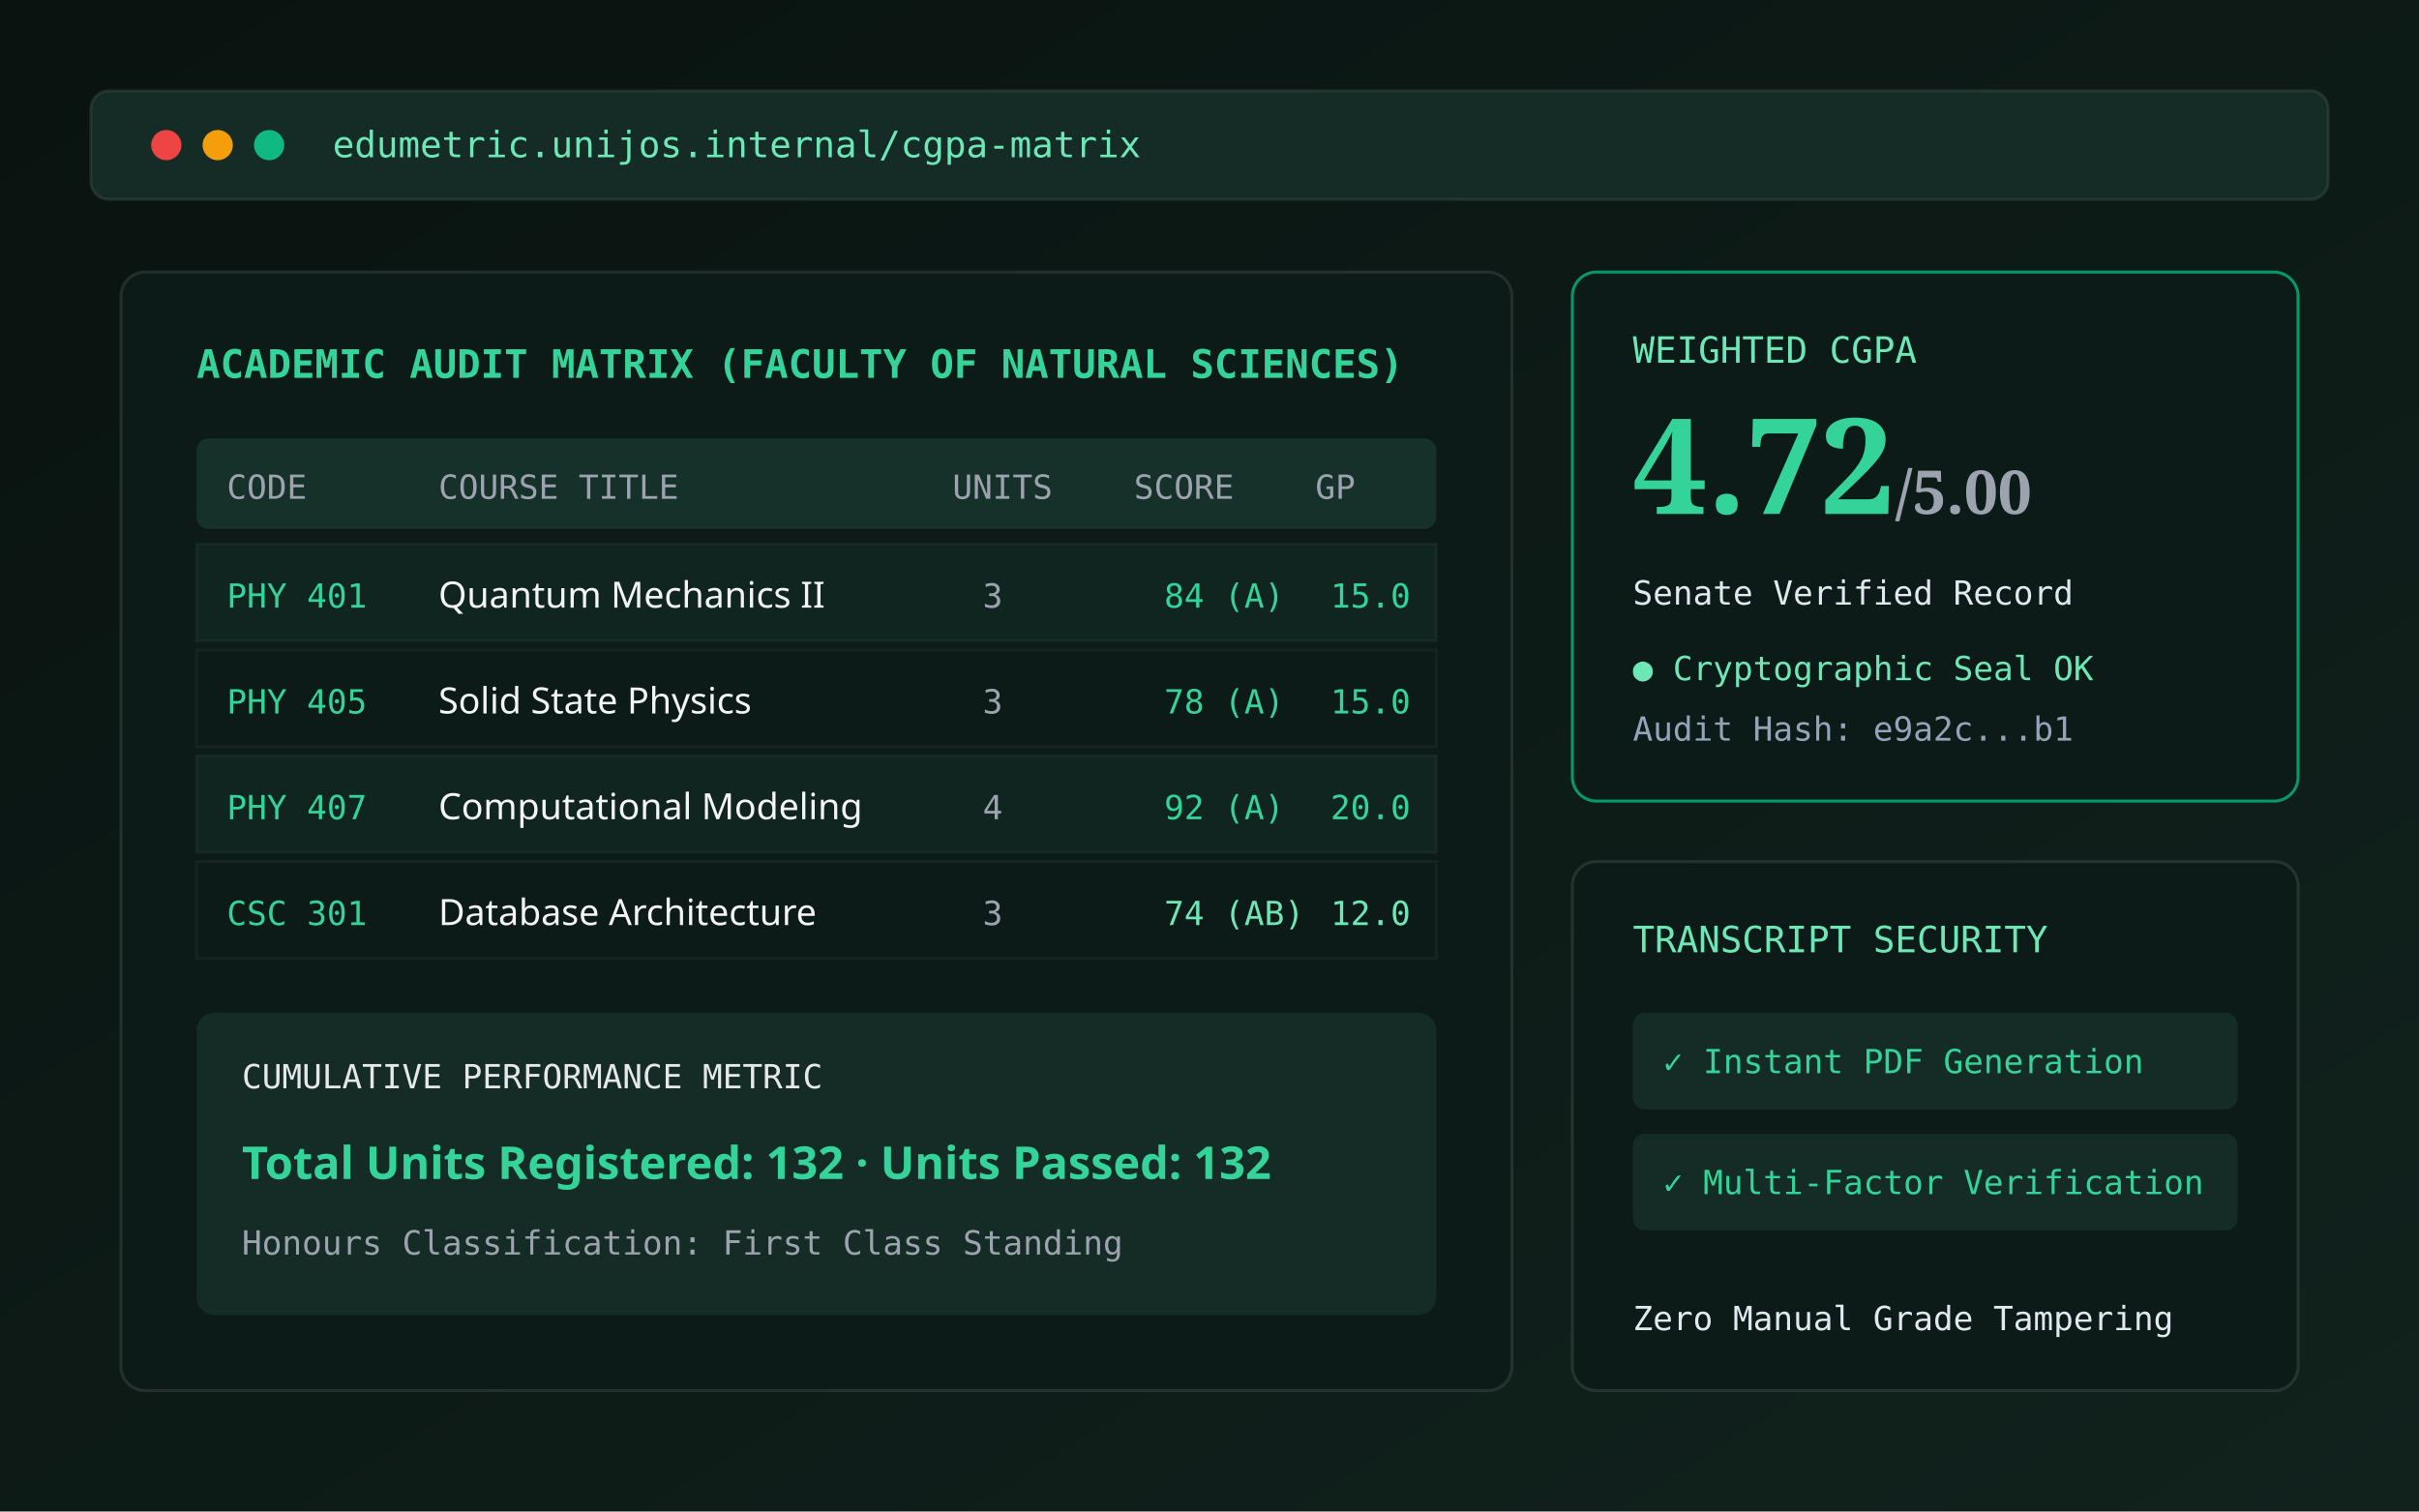
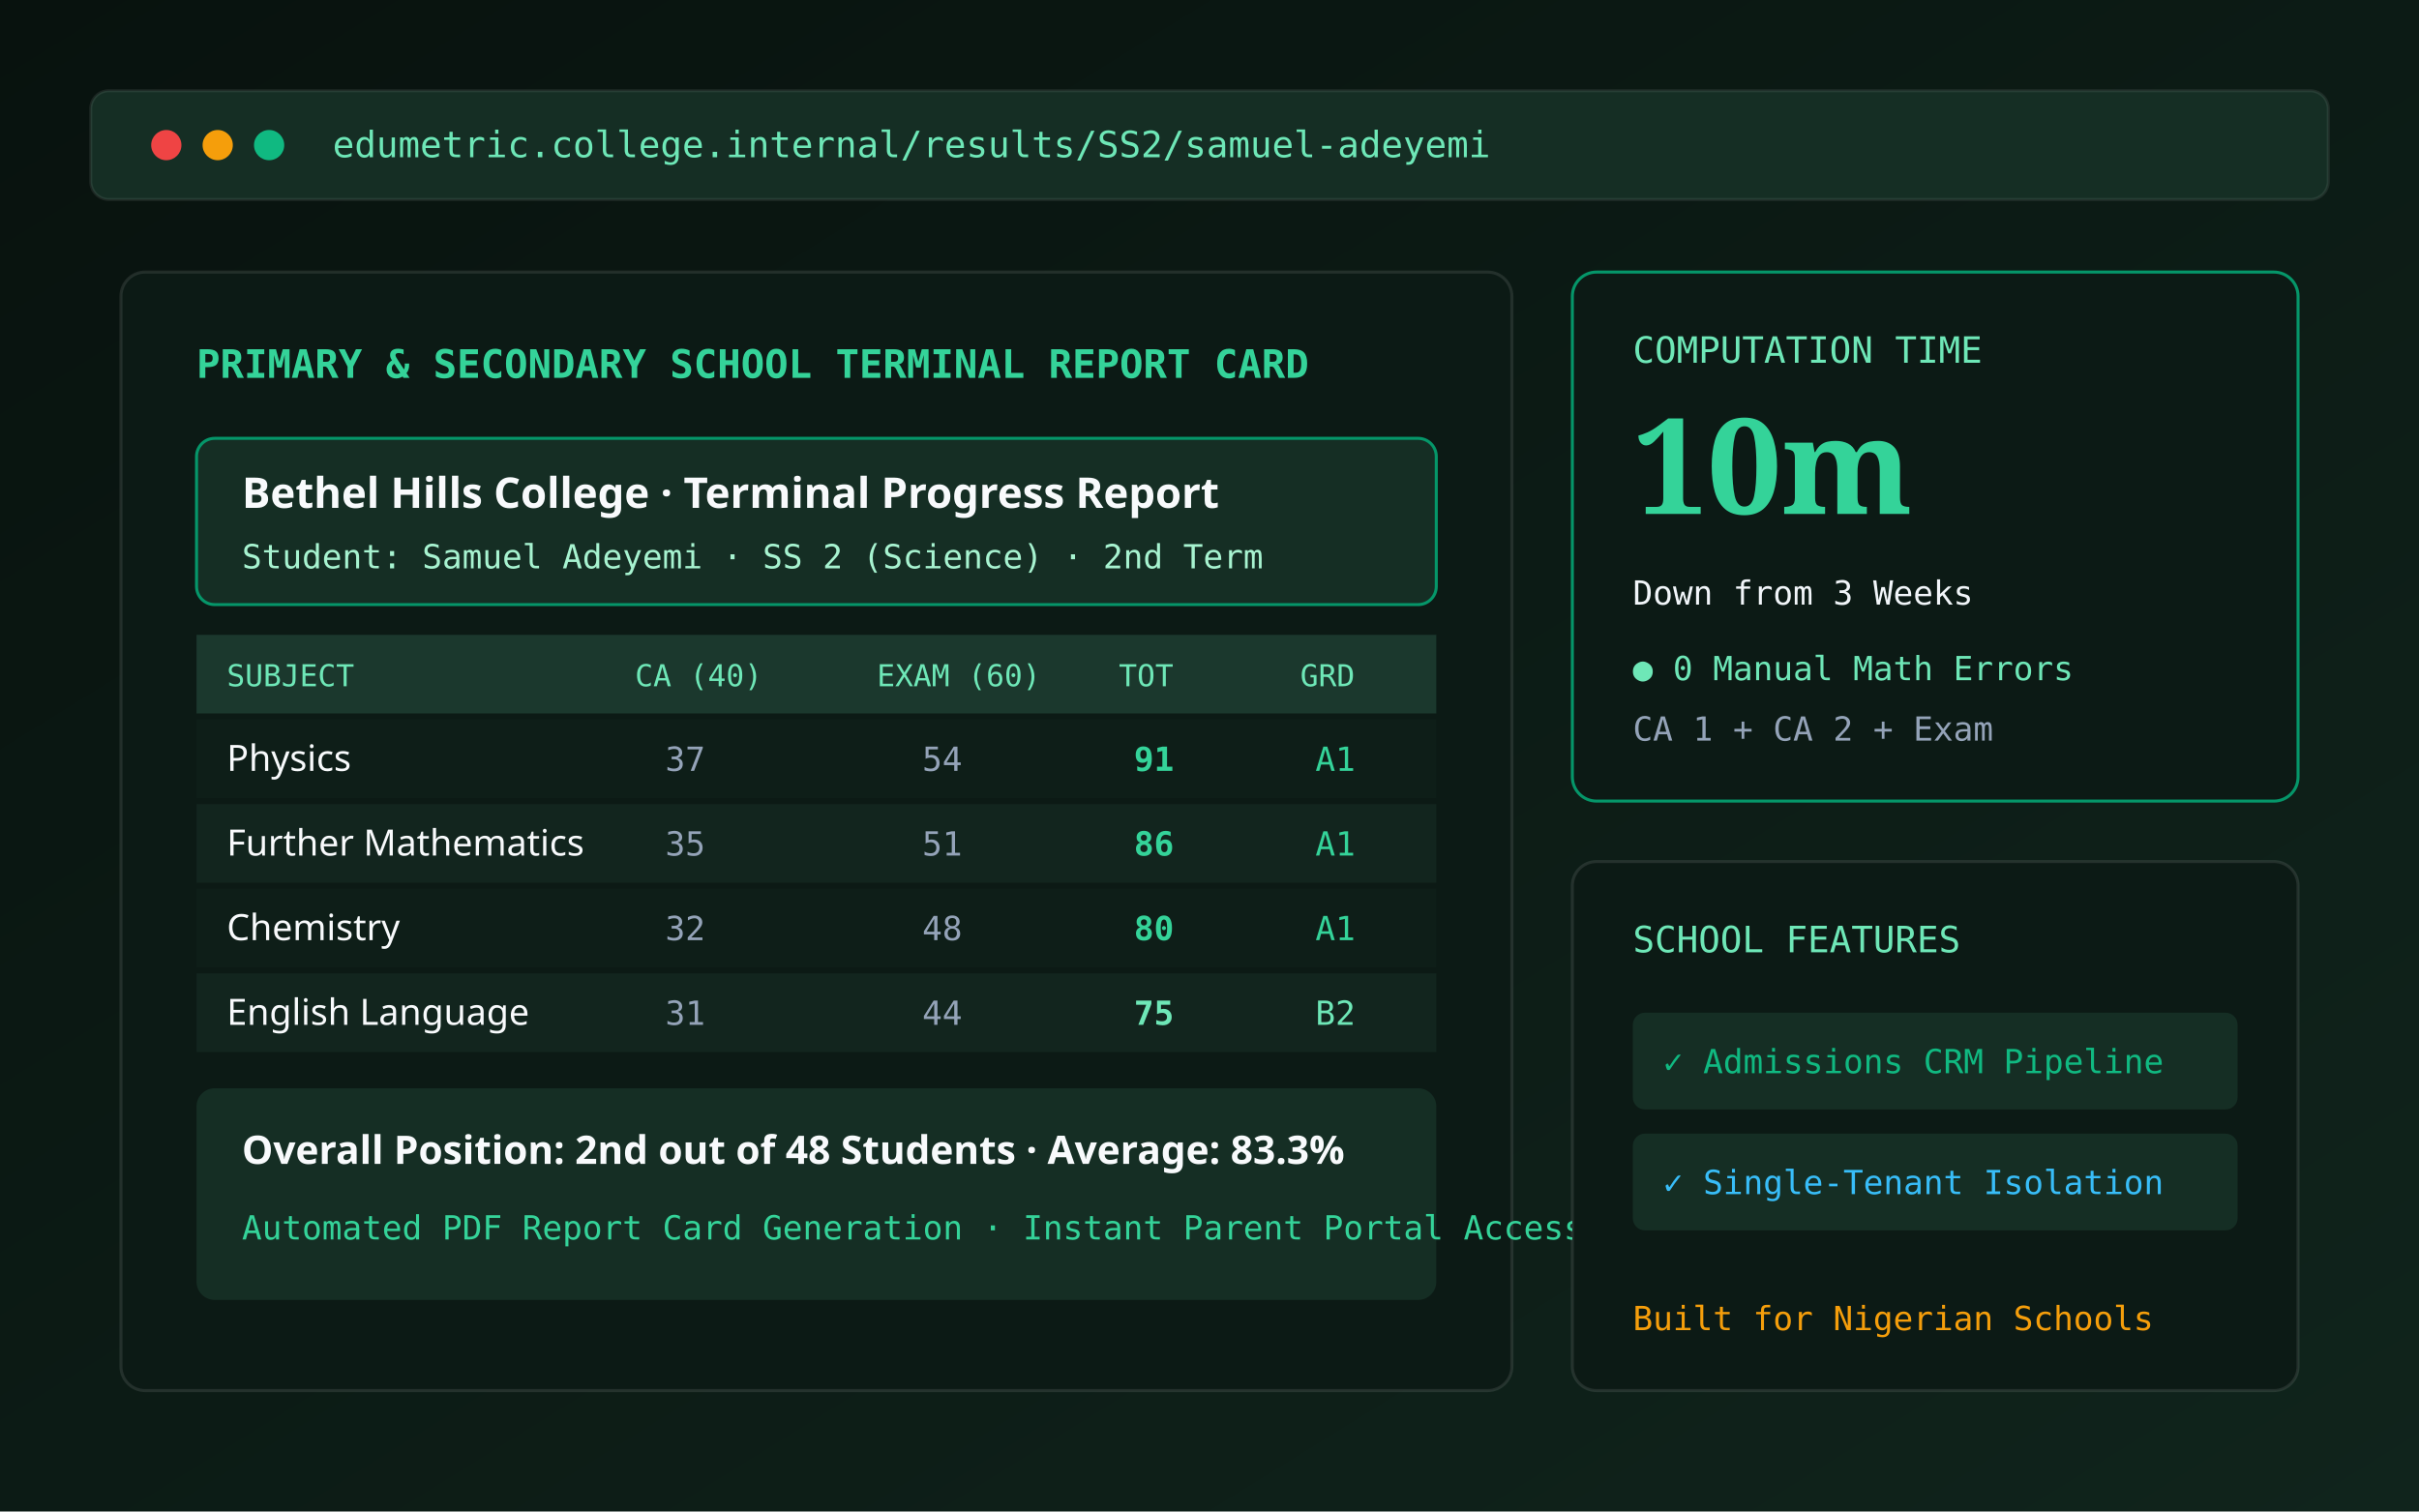
<svg xmlns="http://www.w3.org/2000/svg" viewBox="0 0 800 500" width="100%" height="100%">
  <defs>
    <linearGradient id="bgGrad" x1="0%" y1="0%" x2="100%" y2="100%">
-       <stop offset="0%" stop-color="#091310" />
-       <stop offset="100%" stop-color="#11221D" />
+       <stop offset="0%" stop-color="#08120E" />
+       <stop offset="100%" stop-color="#10241C" />
    </linearGradient>
    <linearGradient id="emeraldGrad" x1="0%" y1="0%" x2="100%" y2="100%">
      <stop offset="0%" stop-color="#059669" />
      <stop offset="100%" stop-color="#34D399" />
    </linearGradient>
  </defs>
  <rect width="800" height="500" fill="url(#bgGrad)" />
-   <rect x="30" y="30" width="740" height="36" rx="6" fill="#142C25" stroke="rgba(255,255,255,0.08)" />
+   <rect x="30" y="30" width="740" height="36" rx="6" fill="#152E24" stroke="rgba(255,255,255,0.08)" />
  <circle cx="55" cy="48" r="5" fill="#EF4444" />
  <circle cx="72" cy="48" r="5" fill="#F59E0B" />
  <circle cx="89" cy="48" r="5" fill="#10B981" />
-   <text x="110" y="52" fill="#6EE7B7" font-family="'JetBrains Mono', monospace" font-size="12">edumetric.unijos.internal/cgpa-matrix</text>
-   <rect x="40" y="90" width="460" height="370" rx="8" fill="#0C1B17" stroke="rgba(255,255,255,0.1)" />
-   <text x="65" y="125" fill="#34D399" font-family="'JetBrains Mono', monospace" font-size="13" font-weight="bold">ACADEMIC AUDIT MATRIX (FACULTY OF NATURAL SCIENCES)</text>
-   <rect x="65" y="145" width="410" height="30" rx="4" fill="#16312A" />
-   <text x="75" y="165" fill="#9CA3AF" font-family="'JetBrains Mono', monospace" font-size="11">CODE</text>
-   <text x="145" y="165" fill="#9CA3AF" font-family="'JetBrains Mono', monospace" font-size="11">COURSE TITLE</text>
-   <text x="315" y="165" fill="#9CA3AF" font-family="'JetBrains Mono', monospace" font-size="11">UNITS</text>
-   <text x="375" y="165" fill="#9CA3AF" font-family="'JetBrains Mono', monospace" font-size="11">SCORE</text>
-   <text x="435" y="165" fill="#9CA3AF" font-family="'JetBrains Mono', monospace" font-size="11">GP</text>
-   <rect x="65" y="180" width="410" height="32" fill="#102520" stroke="rgba(255,255,255,0.04)" />
-   <text x="75" y="201" fill="#34D399" font-family="'JetBrains Mono', monospace" font-size="11">PHY 401</text>
-   <text x="145" y="201" fill="#F3F4F6" font-family="'DM Sans', sans-serif" font-size="12">Quantum Mechanics II</text>
-   <text x="325" y="201" fill="#9CA3AF" font-family="'JetBrains Mono', monospace" font-size="11">3</text>
-   <text x="385" y="201" fill="#34D399" font-family="'JetBrains Mono', monospace" font-size="11">84 (A)</text>
-   <text x="440" y="201" fill="#34D399" font-family="'JetBrains Mono', monospace" font-size="11">15.0</text>
-   <rect x="65" y="215" width="410" height="32" fill="#0C1B17" stroke="rgba(255,255,255,0.04)" />
-   <text x="75" y="236" fill="#34D399" font-family="'JetBrains Mono', monospace" font-size="11">PHY 405</text>
-   <text x="145" y="236" fill="#F3F4F6" font-family="'DM Sans', sans-serif" font-size="12">Solid State Physics</text>
-   <text x="325" y="236" fill="#9CA3AF" font-family="'JetBrains Mono', monospace" font-size="11">3</text>
-   <text x="385" y="236" fill="#34D399" font-family="'JetBrains Mono', monospace" font-size="11">78 (A)</text>
-   <text x="440" y="236" fill="#34D399" font-family="'JetBrains Mono', monospace" font-size="11">15.0</text>
-   <rect x="65" y="250" width="410" height="32" fill="#102520" stroke="rgba(255,255,255,0.04)" />
-   <text x="75" y="271" fill="#34D399" font-family="'JetBrains Mono', monospace" font-size="11">PHY 407</text>
-   <text x="145" y="271" fill="#F3F4F6" font-family="'DM Sans', sans-serif" font-size="12">Computational Modeling</text>
-   <text x="325" y="271" fill="#9CA3AF" font-family="'JetBrains Mono', monospace" font-size="11">4</text>
-   <text x="385" y="271" fill="#34D399" font-family="'JetBrains Mono', monospace" font-size="11">92 (A)</text>
-   <text x="440" y="271" fill="#34D399" font-family="'JetBrains Mono', monospace" font-size="11">20.0</text>
-   <rect x="65" y="285" width="410" height="32" fill="#0C1B17" stroke="rgba(255,255,255,0.04)" />
-   <text x="75" y="306" fill="#34D399" font-family="'JetBrains Mono', monospace" font-size="11">CSC 301</text>
-   <text x="145" y="306" fill="#F3F4F6" font-family="'DM Sans', sans-serif" font-size="12">Database Architecture</text>
-   <text x="325" y="306" fill="#9CA3AF" font-family="'JetBrains Mono', monospace" font-size="11">3</text>
-   <text x="385" y="306" fill="#6EE7B7" font-family="'JetBrains Mono', monospace" font-size="11">74 (AB)</text>
-   <text x="440" y="306" fill="#6EE7B7" font-family="'JetBrains Mono', monospace" font-size="11">12.0</text>
-   <rect x="65" y="335" width="410" height="100" rx="6" fill="#142C25" />
-   <text x="80" y="360" fill="#E5E7EB" font-family="'JetBrains Mono', monospace" font-size="11">CUMULATIVE PERFORMANCE METRIC</text>
-   <text x="80" y="390" fill="#34D399" font-family="'DM Sans', sans-serif" font-size="15" font-weight="bold">Total Units Registered: 132 · Units Passed: 132</text>
-   <text x="80" y="415" fill="#9CA3AF" font-family="'JetBrains Mono', monospace" font-size="11">Honours Classification: First Class Standing</text>
-   <rect x="520" y="90" width="240" height="175" rx="8" fill="#0C1B17" stroke="#059669" />
-   <text x="540" y="120" fill="#6EE7B7" font-family="'JetBrains Mono', monospace" font-size="12">WEIGHTED CGPA</text>
-   <text x="540" y="170" fill="#34D399" font-family="'Playfair Display', serif" font-size="44" font-weight="bold">4.72<tspan font-size="20" fill="#9CA3AF">/5.00</tspan>
-   </text>
-   <text x="540" y="200" fill="#E2E8F0" font-family="'JetBrains Mono', monospace" font-size="11">Senate Verified Record</text>
-   <text x="540" y="225" fill="#6EE7B7" font-family="'JetBrains Mono', monospace" font-size="11">● Cryptographic Seal OK</text>
-   <text x="540" y="245" fill="#94A3B8" font-family="'JetBrains Mono', monospace" font-size="11">Audit Hash: e9a2c...b1</text>
-   <rect x="520" y="285" width="240" height="175" rx="8" fill="#0C1B17" stroke="rgba(255,255,255,0.1)" />
-   <text x="540" y="315" fill="#6EE7B7" font-family="'JetBrains Mono', monospace" font-size="12">TRANSCRIPT SECURITY</text>
-   <rect x="540" y="335" width="200" height="32" rx="4" fill="#142C25" />
-   <text x="550" y="355" fill="#34D399" font-family="'JetBrains Mono', monospace" font-size="11">✓ Instant PDF Generation</text>
-   <rect x="540" y="375" width="200" height="32" rx="4" fill="#142C25" />
-   <text x="550" y="395" fill="#34D399" font-family="'JetBrains Mono', monospace" font-size="11">✓ Multi-Factor Verification</text>
-   <text x="540" y="440" fill="#E2E8F0" font-family="'JetBrains Mono', monospace" font-size="11">Zero Manual Grade Tampering</text>
+   <text x="110" y="52" fill="#6EE7B7" font-family="'JetBrains Mono', monospace" font-size="12">edumetric.college.internal/results/SS2/samuel-adeyemi</text>
+   <rect x="40" y="90" width="460" height="370" rx="8" fill="#0C1A15" stroke="rgba(255,255,255,0.1)" />
+   <text x="65" y="125" fill="#34D399" font-family="'JetBrains Mono', monospace" font-size="13" font-weight="bold">PRIMARY &amp; SECONDARY SCHOOL TERMINAL REPORT CARD</text>
+   <rect x="65" y="145" width="410" height="55" rx="6" fill="#152E24" stroke="#059669" />
+   <text x="80" y="168" fill="#F8FAFC" font-family="'DM Sans', sans-serif" font-size="14" font-weight="bold">Bethel Hills College · Terminal Progress Report</text>
+   <text x="80" y="188" fill="#A7F3D0" font-family="'JetBrains Mono', monospace" font-size="11">Student: Samuel Adeyemi · SS 2 (Science) · 2nd Term</text>
+   <rect x="65" y="210" width="410" height="26" fill="#1B382D" />
+   <text x="75" y="227" fill="#6EE7B7" font-family="'JetBrains Mono', monospace" font-size="10">SUBJECT</text>
+   <text x="210" y="227" fill="#6EE7B7" font-family="'JetBrains Mono', monospace" font-size="10">CA (40)</text>
+   <text x="290" y="227" fill="#6EE7B7" font-family="'JetBrains Mono', monospace" font-size="10">EXAM (60)</text>
+   <text x="370" y="227" fill="#6EE7B7" font-family="'JetBrains Mono', monospace" font-size="10">TOT</text>
+   <text x="430" y="227" fill="#6EE7B7" font-family="'JetBrains Mono', monospace" font-size="10">GRD</text>
+   <rect x="65" y="238" width="410" height="26" fill="#0E1E18" />
+   <text x="75" y="255" fill="#F8FAFC" font-family="'DM Sans', sans-serif" font-size="12">Physics</text>
+   <text x="220" y="255" fill="#94A3B8" font-family="'JetBrains Mono', monospace" font-size="11">37</text>
+   <text x="305" y="255" fill="#94A3B8" font-family="'JetBrains Mono', monospace" font-size="11">54</text>
+   <text x="375" y="255" fill="#34D399" font-family="'JetBrains Mono', monospace" font-size="11" font-weight="bold">91</text>
+   <text x="435" y="255" fill="#34D399" font-family="'JetBrains Mono', monospace" font-size="11">A1</text>
+   <rect x="65" y="266" width="410" height="26" fill="#12251E" />
+   <text x="75" y="283" fill="#F8FAFC" font-family="'DM Sans', sans-serif" font-size="12">Further Mathematics</text>
+   <text x="220" y="283" fill="#94A3B8" font-family="'JetBrains Mono', monospace" font-size="11">35</text>
+   <text x="305" y="283" fill="#94A3B8" font-family="'JetBrains Mono', monospace" font-size="11">51</text>
+   <text x="375" y="283" fill="#34D399" font-family="'JetBrains Mono', monospace" font-size="11" font-weight="bold">86</text>
+   <text x="435" y="283" fill="#34D399" font-family="'JetBrains Mono', monospace" font-size="11">A1</text>
+   <rect x="65" y="294" width="410" height="26" fill="#0E1E18" />
+   <text x="75" y="311" fill="#F8FAFC" font-family="'DM Sans', sans-serif" font-size="12">Chemistry</text>
+   <text x="220" y="311" fill="#94A3B8" font-family="'JetBrains Mono', monospace" font-size="11">32</text>
+   <text x="305" y="311" fill="#94A3B8" font-family="'JetBrains Mono', monospace" font-size="11">48</text>
+   <text x="375" y="311" fill="#34D399" font-family="'JetBrains Mono', monospace" font-size="11" font-weight="bold">80</text>
+   <text x="435" y="311" fill="#34D399" font-family="'JetBrains Mono', monospace" font-size="11">A1</text>
+   <rect x="65" y="322" width="410" height="26" fill="#12251E" />
+   <text x="75" y="339" fill="#F8FAFC" font-family="'DM Sans', sans-serif" font-size="12">English Language</text>
+   <text x="220" y="339" fill="#94A3B8" font-family="'JetBrains Mono', monospace" font-size="11">31</text>
+   <text x="305" y="339" fill="#94A3B8" font-family="'JetBrains Mono', monospace" font-size="11">44</text>
+   <text x="375" y="339" fill="#6EE7B7" font-family="'JetBrains Mono', monospace" font-size="11" font-weight="bold">75</text>
+   <text x="435" y="339" fill="#6EE7B7" font-family="'JetBrains Mono', monospace" font-size="11">B2</text>
+   <rect x="65" y="360" width="410" height="70" rx="6" fill="#152E24" />
+   <text x="80" y="385" fill="#F8FAFC" font-family="'DM Sans', sans-serif" font-size="13" font-weight="bold">Overall Position: 2nd out of 48 Students · Average: 83.3%</text>
+   <text x="80" y="410" fill="#34D399" font-family="'JetBrains Mono', monospace" font-size="11">Automated PDF Report Card Generation · Instant Parent Portal Access</text>
+   <rect x="520" y="90" width="240" height="175" rx="8" fill="#0C1A15" stroke="#059669" />
+   <text x="540" y="120" fill="#6EE7B7" font-family="'JetBrains Mono', monospace" font-size="12">COMPUTATION TIME</text>
+   <text x="540" y="170" fill="#34D399" font-family="'Playfair Display', serif" font-size="44" font-weight="bold">10m</text>
+   <text x="540" y="200" fill="#F1F5F9" font-family="'JetBrains Mono', monospace" font-size="11">Down from 3 Weeks</text>
+   <text x="540" y="225" fill="#6EE7B7" font-family="'JetBrains Mono', monospace" font-size="11">● 0 Manual Math Errors</text>
+   <text x="540" y="245" fill="#94A3B8" font-family="'JetBrains Mono', monospace" font-size="11">CA 1 + CA 2 + Exam</text>
+   <rect x="520" y="285" width="240" height="175" rx="8" fill="#0C1A15" stroke="rgba(255,255,255,0.1)" />
+   <text x="540" y="315" fill="#6EE7B7" font-family="'JetBrains Mono', monospace" font-size="12">SCHOOL FEATURES</text>
+   <rect x="540" y="335" width="200" height="32" rx="4" fill="#152E24" />
+   <text x="550" y="355" fill="#10B981" font-family="'JetBrains Mono', monospace" font-size="11">✓ Admissions CRM Pipeline</text>
+   <rect x="540" y="375" width="200" height="32" rx="4" fill="#152E24" />
+   <text x="550" y="395" fill="#38BDF8" font-family="'JetBrains Mono', monospace" font-size="11">✓ Single-Tenant Isolation</text>
+   <text x="540" y="440" fill="#F59E0B" font-family="'JetBrains Mono', monospace" font-size="11">Built for Nigerian Schools</text>
</svg>
